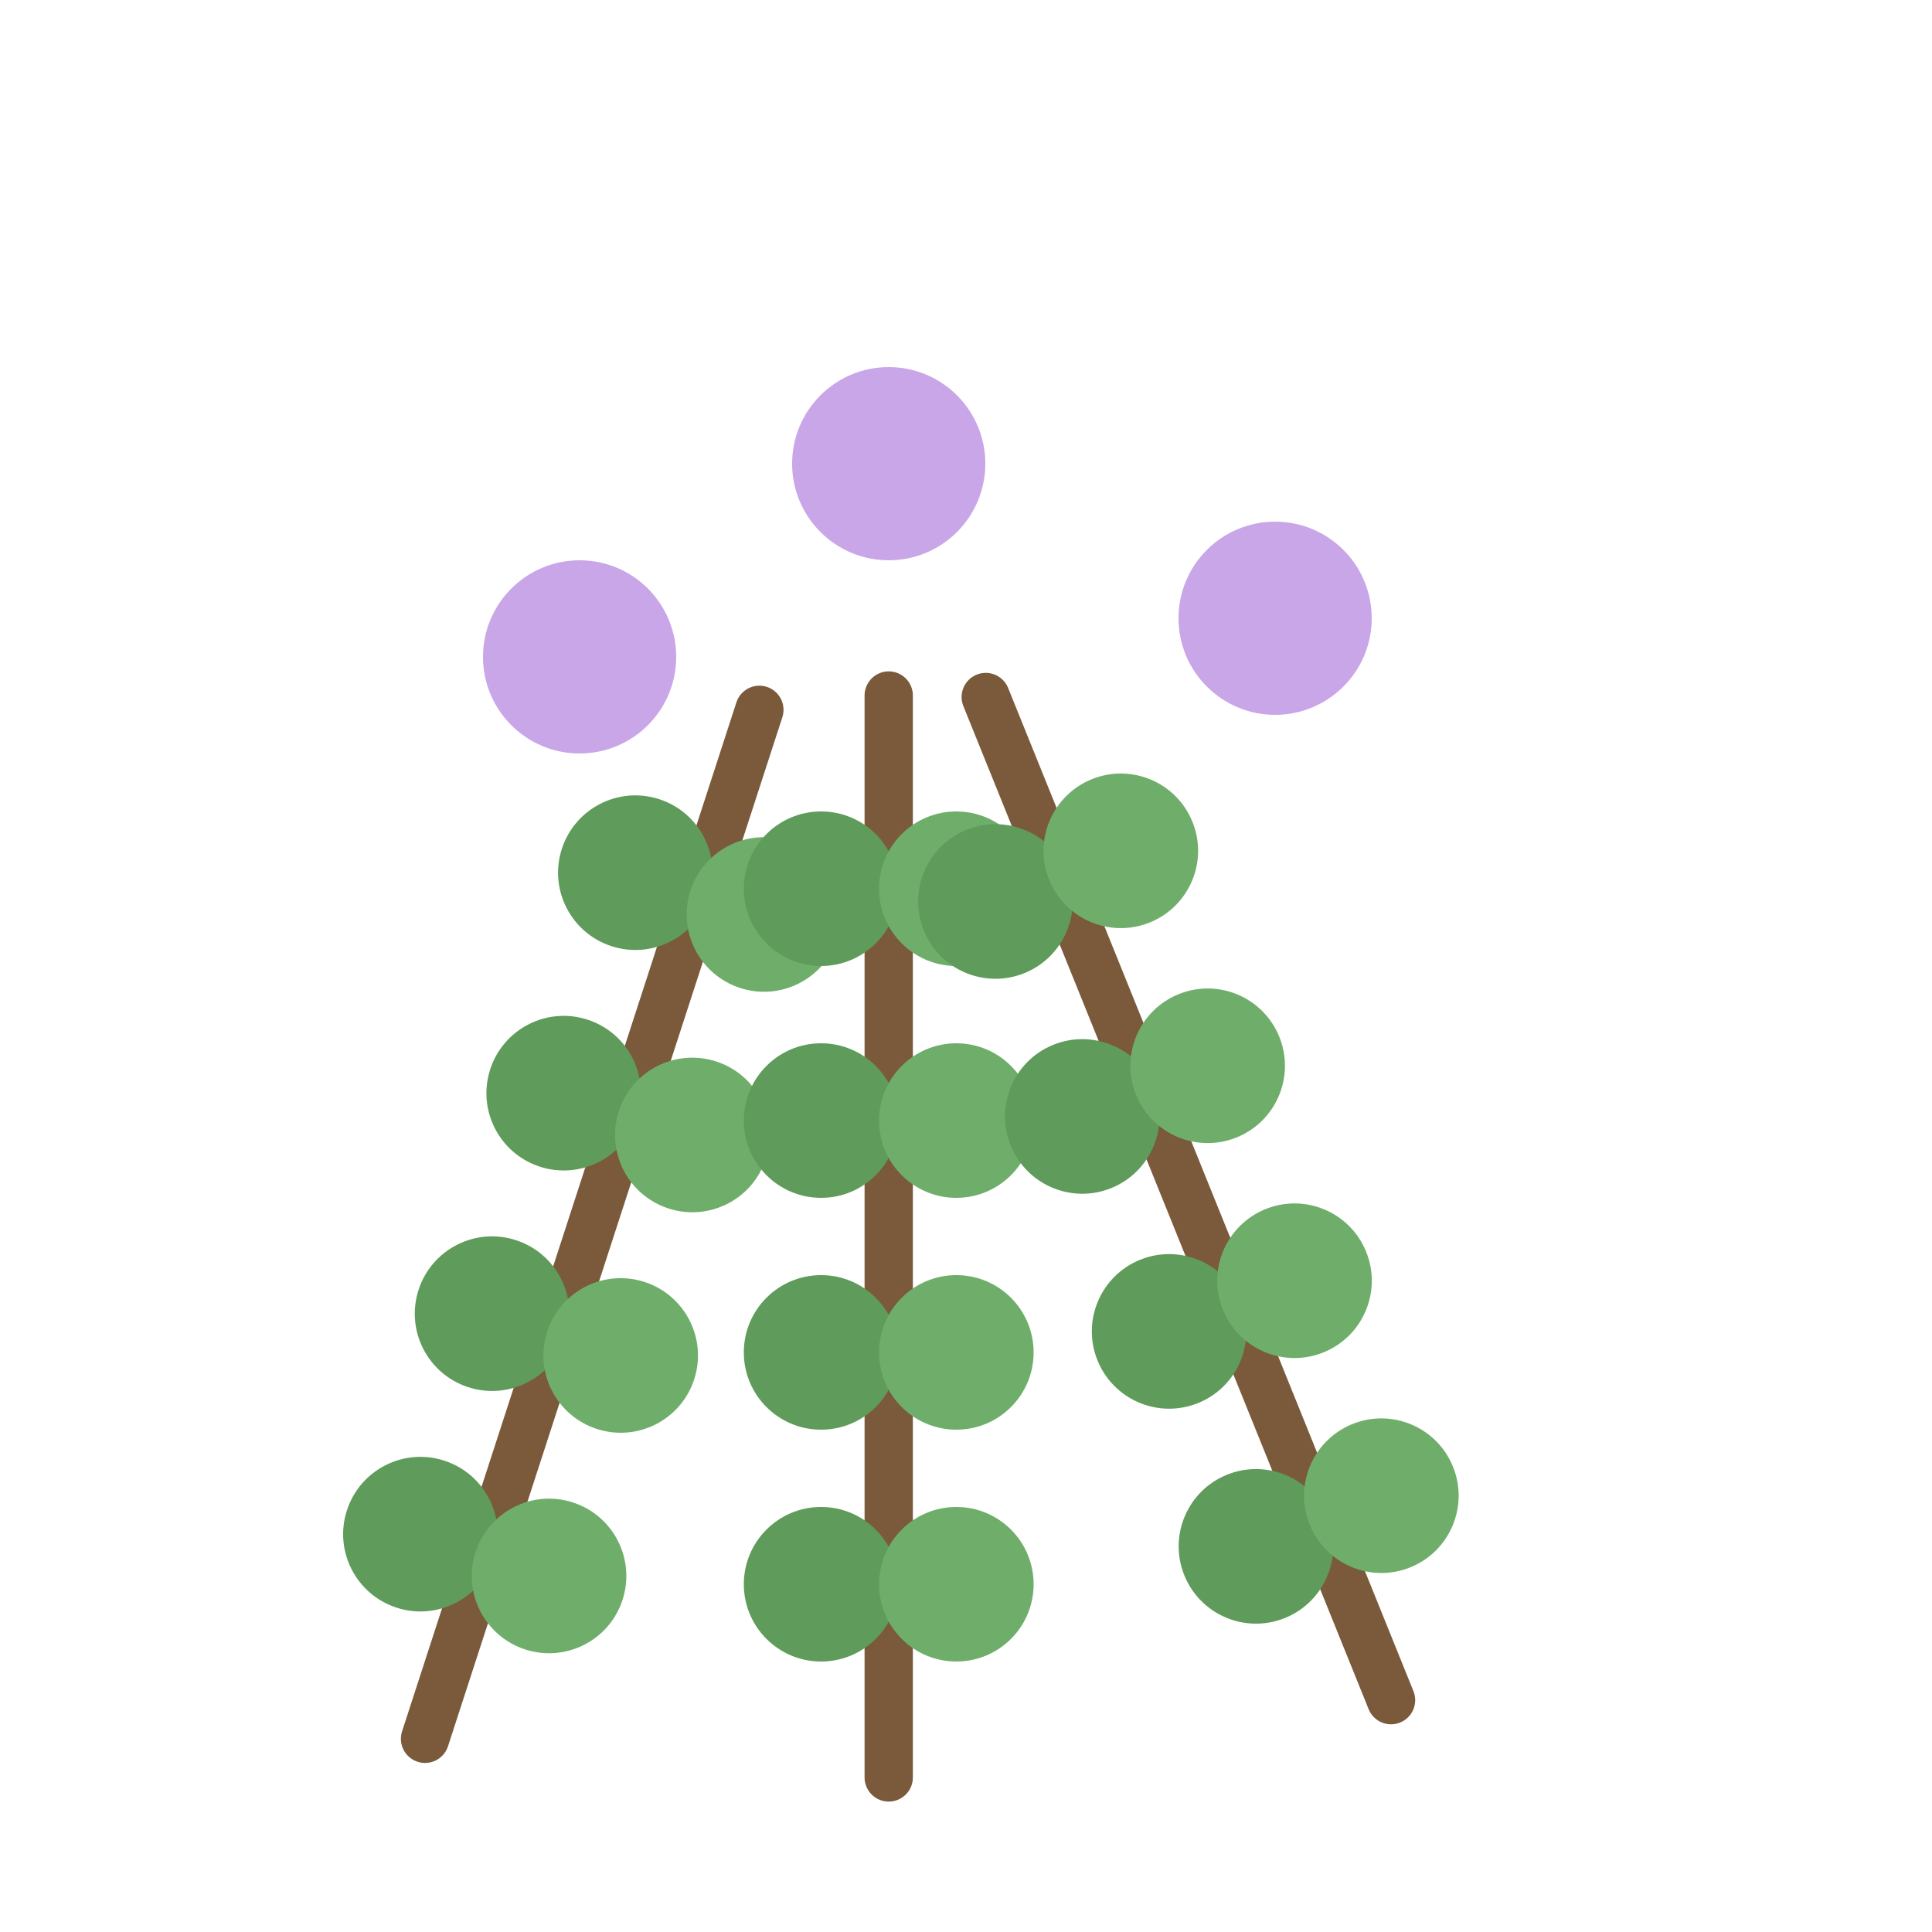
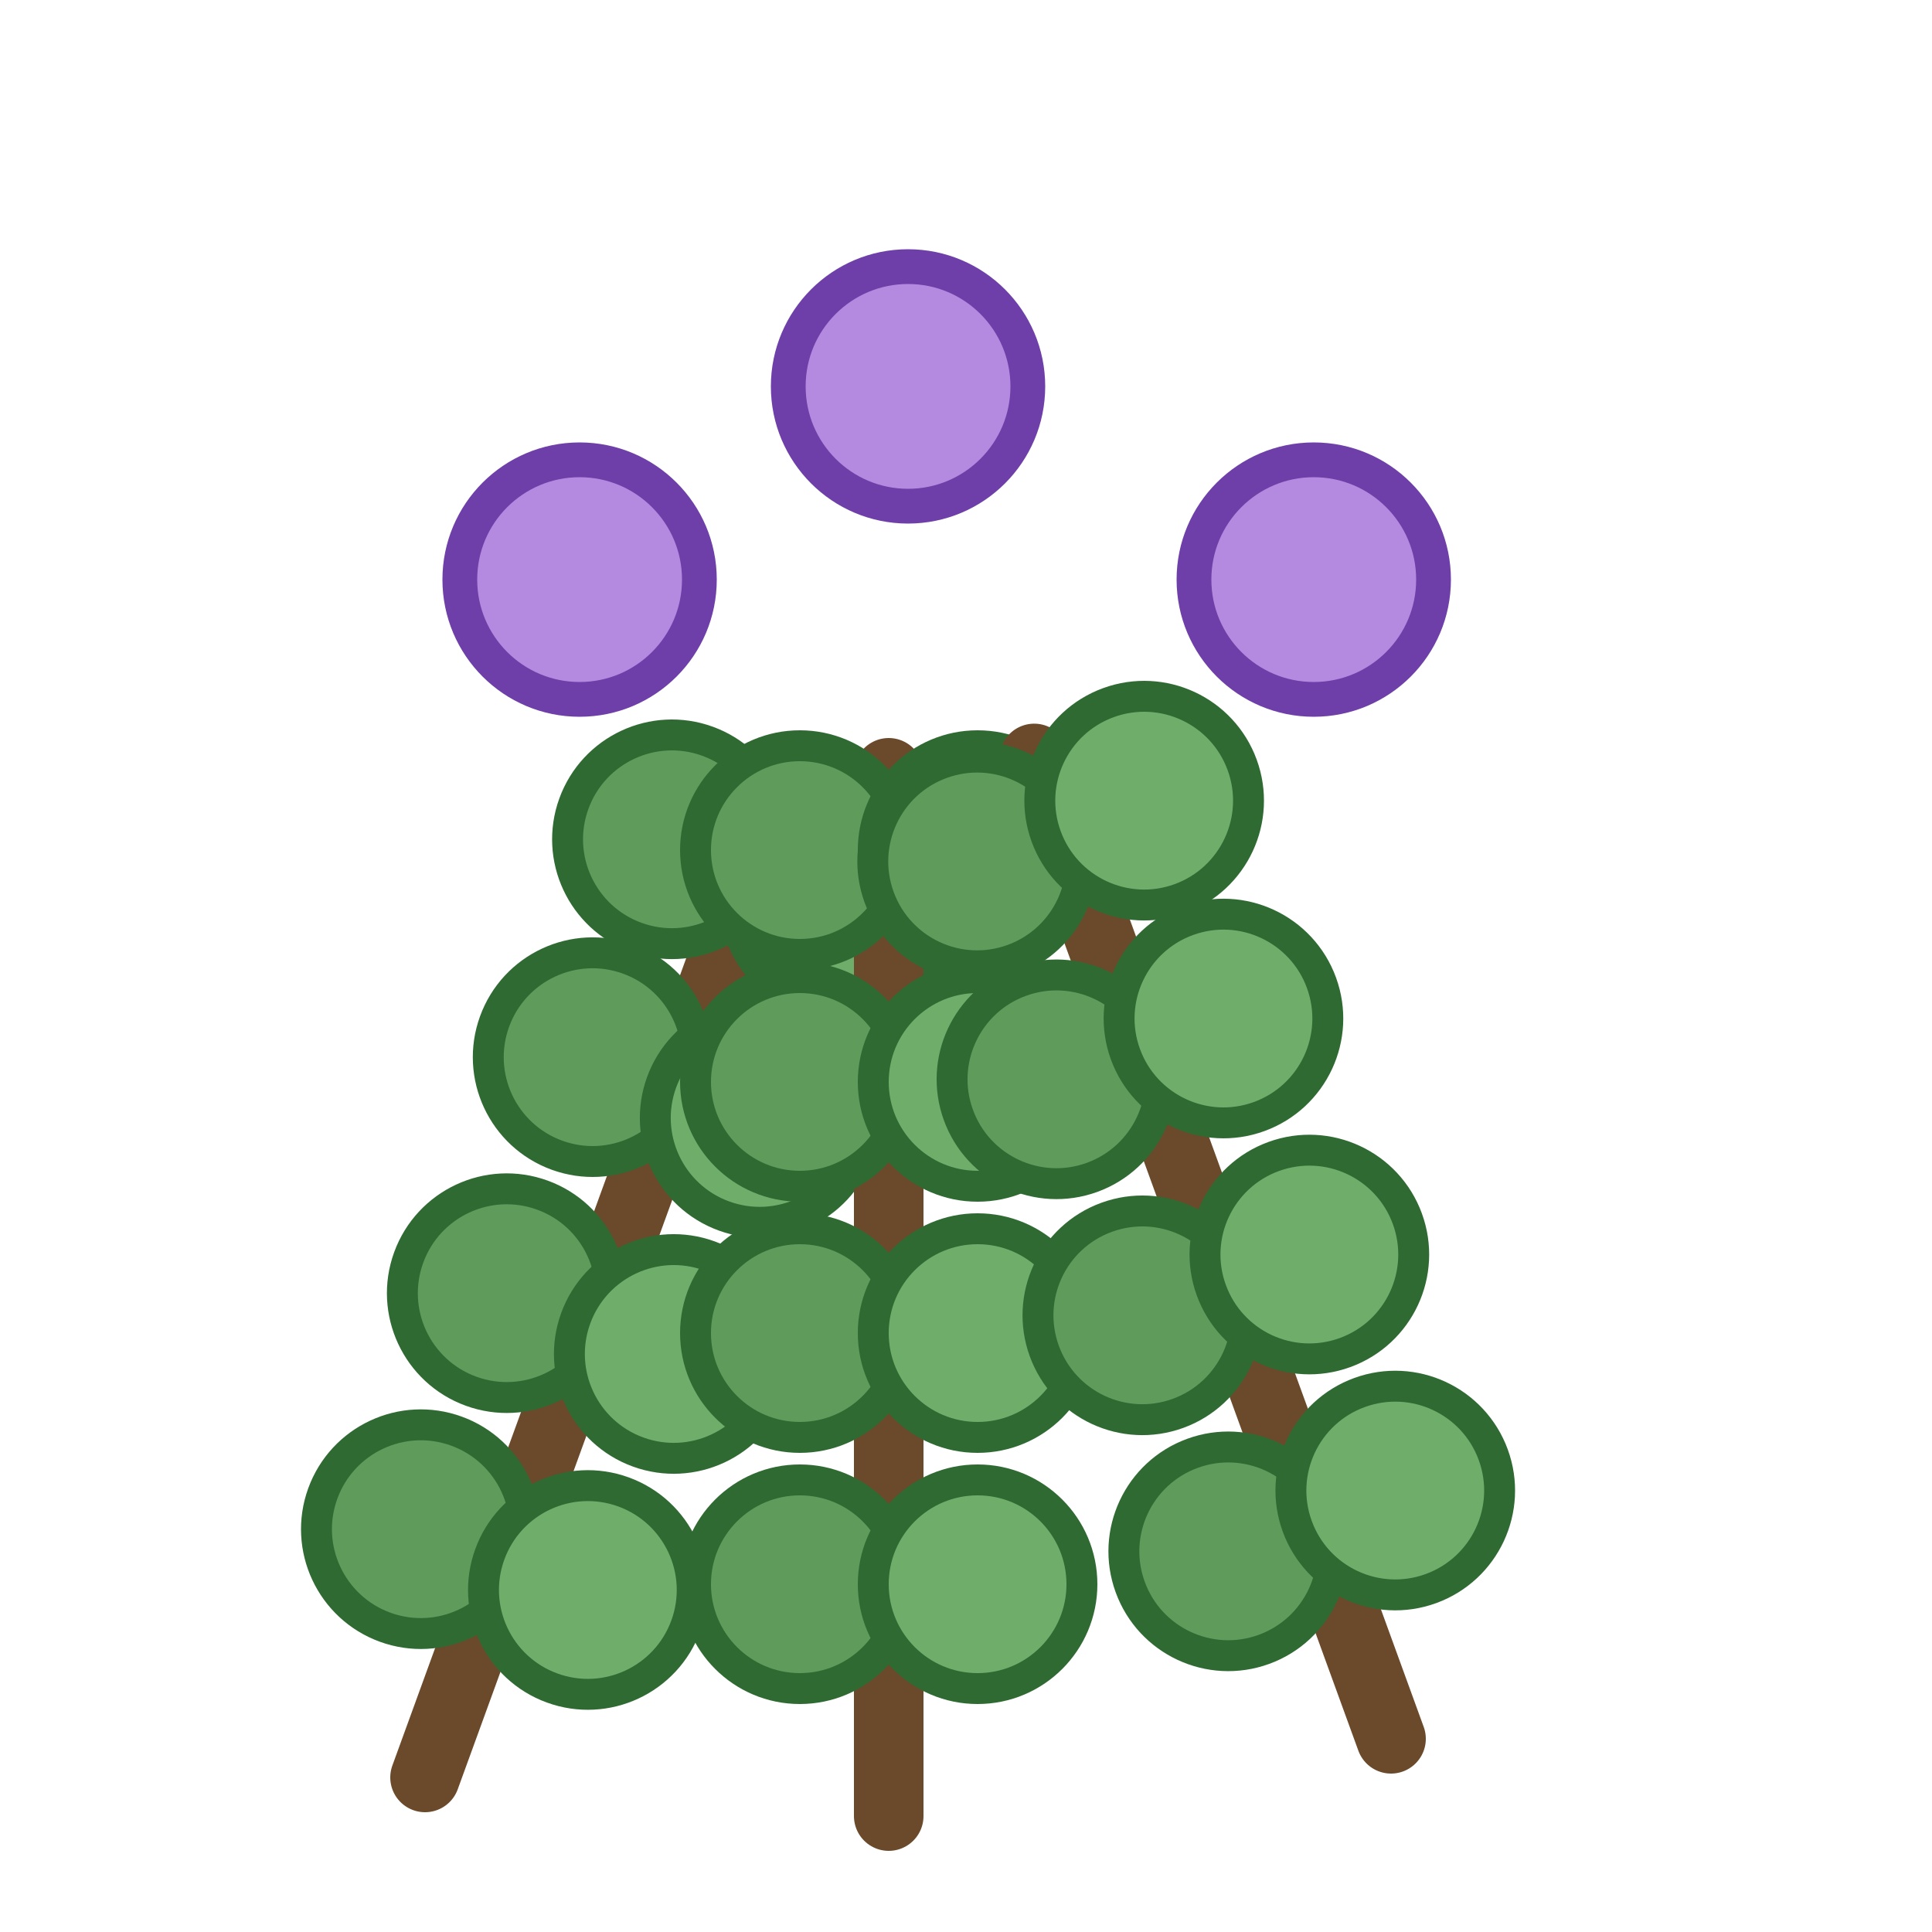
<svg xmlns="http://www.w3.org/2000/svg" viewBox="0 0 100 100">
-   <g transform="translate(22 90) rotate(-72)">
-     <path d="M0 0H56" fill="none" stroke="#7A5A3A" stroke-width="2.5" stroke-linecap="round" stroke-linejoin="round" />
-     <circle cx="10" cy="-3.5" r="4" fill="#5F9B5A" />
-     <circle cx="10" cy="3.5" r="4" fill="#6FAE6A" />
-     <circle cx="22" cy="-3.5" r="4" fill="#5F9B5A" />
-     <circle cx="22" cy="3.5" r="4" fill="#6FAE6A" />
-     <circle cx="34" cy="-3.5" r="4" fill="#5F9B5A" />
-     <circle cx="34" cy="3.5" r="4" fill="#6FAE6A" />
-     <circle cx="46" cy="-3.5" r="4" fill="#5F9B5A" />
-     <circle cx="46" cy="3.5" r="4" fill="#6FAE6A" />
+   <g transform="translate(22 92) rotate(-70)">
+     <path d="M0 0H54" fill="none" stroke="#6A4A2A" stroke-width="3.6" stroke-linecap="round" />
+     <g stroke="#2F6A32" stroke-width="1.6">
+       <circle cx="12" cy="-4.6" r="5.4" fill="#5F9B5A" />
+       <circle cx="12" cy="4.6" r="5.4" fill="#6FAE6A" />
+       <circle cx="25" cy="-4.6" r="5.4" fill="#5F9B5A" />
+       <circle cx="25" cy="4.6" r="5.4" fill="#6FAE6A" />
+       <circle cx="38" cy="-4.6" r="5.4" fill="#5F9B5A" />
+       <circle cx="38" cy="4.6" r="5.4" fill="#6FAE6A" />
+       <circle cx="50" cy="-4.6" r="5.4" fill="#5F9B5A" />
+       <circle cx="50" cy="4.6" r="5.4" fill="#6FAE6A" />
+     </g>
  </g>
-   <g transform="translate(46 92) rotate(-90)">
-     <path d="M0 0H56" fill="none" stroke="#7A5A3A" stroke-width="2.5" stroke-linecap="round" stroke-linejoin="round" />
-     <circle cx="10" cy="-3.5" r="4" fill="#5F9B5A" />
-     <circle cx="10" cy="3.5" r="4" fill="#6FAE6A" />
-     <circle cx="22" cy="-3.5" r="4" fill="#5F9B5A" />
-     <circle cx="22" cy="3.5" r="4" fill="#6FAE6A" />
-     <circle cx="34" cy="-3.5" r="4" fill="#5F9B5A" />
-     <circle cx="34" cy="3.5" r="4" fill="#6FAE6A" />
-     <circle cx="46" cy="-3.5" r="4" fill="#5F9B5A" />
-     <circle cx="46" cy="3.5" r="4" fill="#6FAE6A" />
+   <g transform="translate(46 94) rotate(-90)">
+     <path d="M0 0H54" fill="none" stroke="#6A4A2A" stroke-width="3.6" stroke-linecap="round" />
+     <g stroke="#2F6A32" stroke-width="1.6">
+       <circle cx="12" cy="-4.6" r="5.4" fill="#5F9B5A" />
+       <circle cx="12" cy="4.6" r="5.4" fill="#6FAE6A" />
+       <circle cx="25" cy="-4.6" r="5.4" fill="#5F9B5A" />
+       <circle cx="25" cy="4.6" r="5.4" fill="#6FAE6A" />
+       <circle cx="38" cy="-4.6" r="5.4" fill="#5F9B5A" />
+       <circle cx="38" cy="4.6" r="5.4" fill="#6FAE6A" />
+       <circle cx="50" cy="-4.6" r="5.4" fill="#5F9B5A" />
+       <circle cx="50" cy="4.6" r="5.4" fill="#6FAE6A" />
+     </g>
  </g>
-   <g transform="translate(72 88) rotate(-112)">
-     <path d="M0 0H56" fill="none" stroke="#7A5A3A" stroke-width="2.5" stroke-linecap="round" stroke-linejoin="round" />
-     <circle cx="10" cy="-3.5" r="4" fill="#5F9B5A" />
-     <circle cx="10" cy="3.5" r="4" fill="#6FAE6A" />
-     <circle cx="22" cy="-3.5" r="4" fill="#5F9B5A" />
-     <circle cx="22" cy="3.5" r="4" fill="#6FAE6A" />
-     <circle cx="34" cy="-3.5" r="4" fill="#5F9B5A" />
-     <circle cx="34" cy="3.5" r="4" fill="#6FAE6A" />
-     <circle cx="46" cy="-3.5" r="4" fill="#5F9B5A" />
-     <circle cx="46" cy="3.5" r="4" fill="#6FAE6A" />
+   <g transform="translate(72 90) rotate(-110)">
+     <path d="M0 0H54" fill="none" stroke="#6A4A2A" stroke-width="3.6" stroke-linecap="round" />
+     <g stroke="#2F6A32" stroke-width="1.6">
+       <circle cx="12" cy="-4.6" r="5.4" fill="#5F9B5A" />
+       <circle cx="12" cy="4.6" r="5.4" fill="#6FAE6A" />
+       <circle cx="25" cy="-4.6" r="5.4" fill="#5F9B5A" />
+       <circle cx="25" cy="4.6" r="5.4" fill="#6FAE6A" />
+       <circle cx="38" cy="-4.6" r="5.4" fill="#5F9B5A" />
+       <circle cx="38" cy="4.6" r="5.4" fill="#6FAE6A" />
+       <circle cx="50" cy="-4.6" r="5.4" fill="#5F9B5A" />
+       <circle cx="50" cy="4.6" r="5.4" fill="#6FAE6A" />
+     </g>
  </g>
-   <circle cx="30" cy="34" r="5" fill="#C9A6E8" />
-   <circle cx="46" cy="24" r="5" fill="#C9A6E8" />
-   <circle cx="66" cy="32" r="5" fill="#C9A6E8" />
+   <g fill="#B48AE0" stroke="#6E3FA8" stroke-width="1.8">
+     <circle cx="30" cy="30" r="6.2" />
+     <circle cx="47" cy="20" r="6.2" />
+     <circle cx="68" cy="30" r="6.2" />
+   </g>
</svg>
